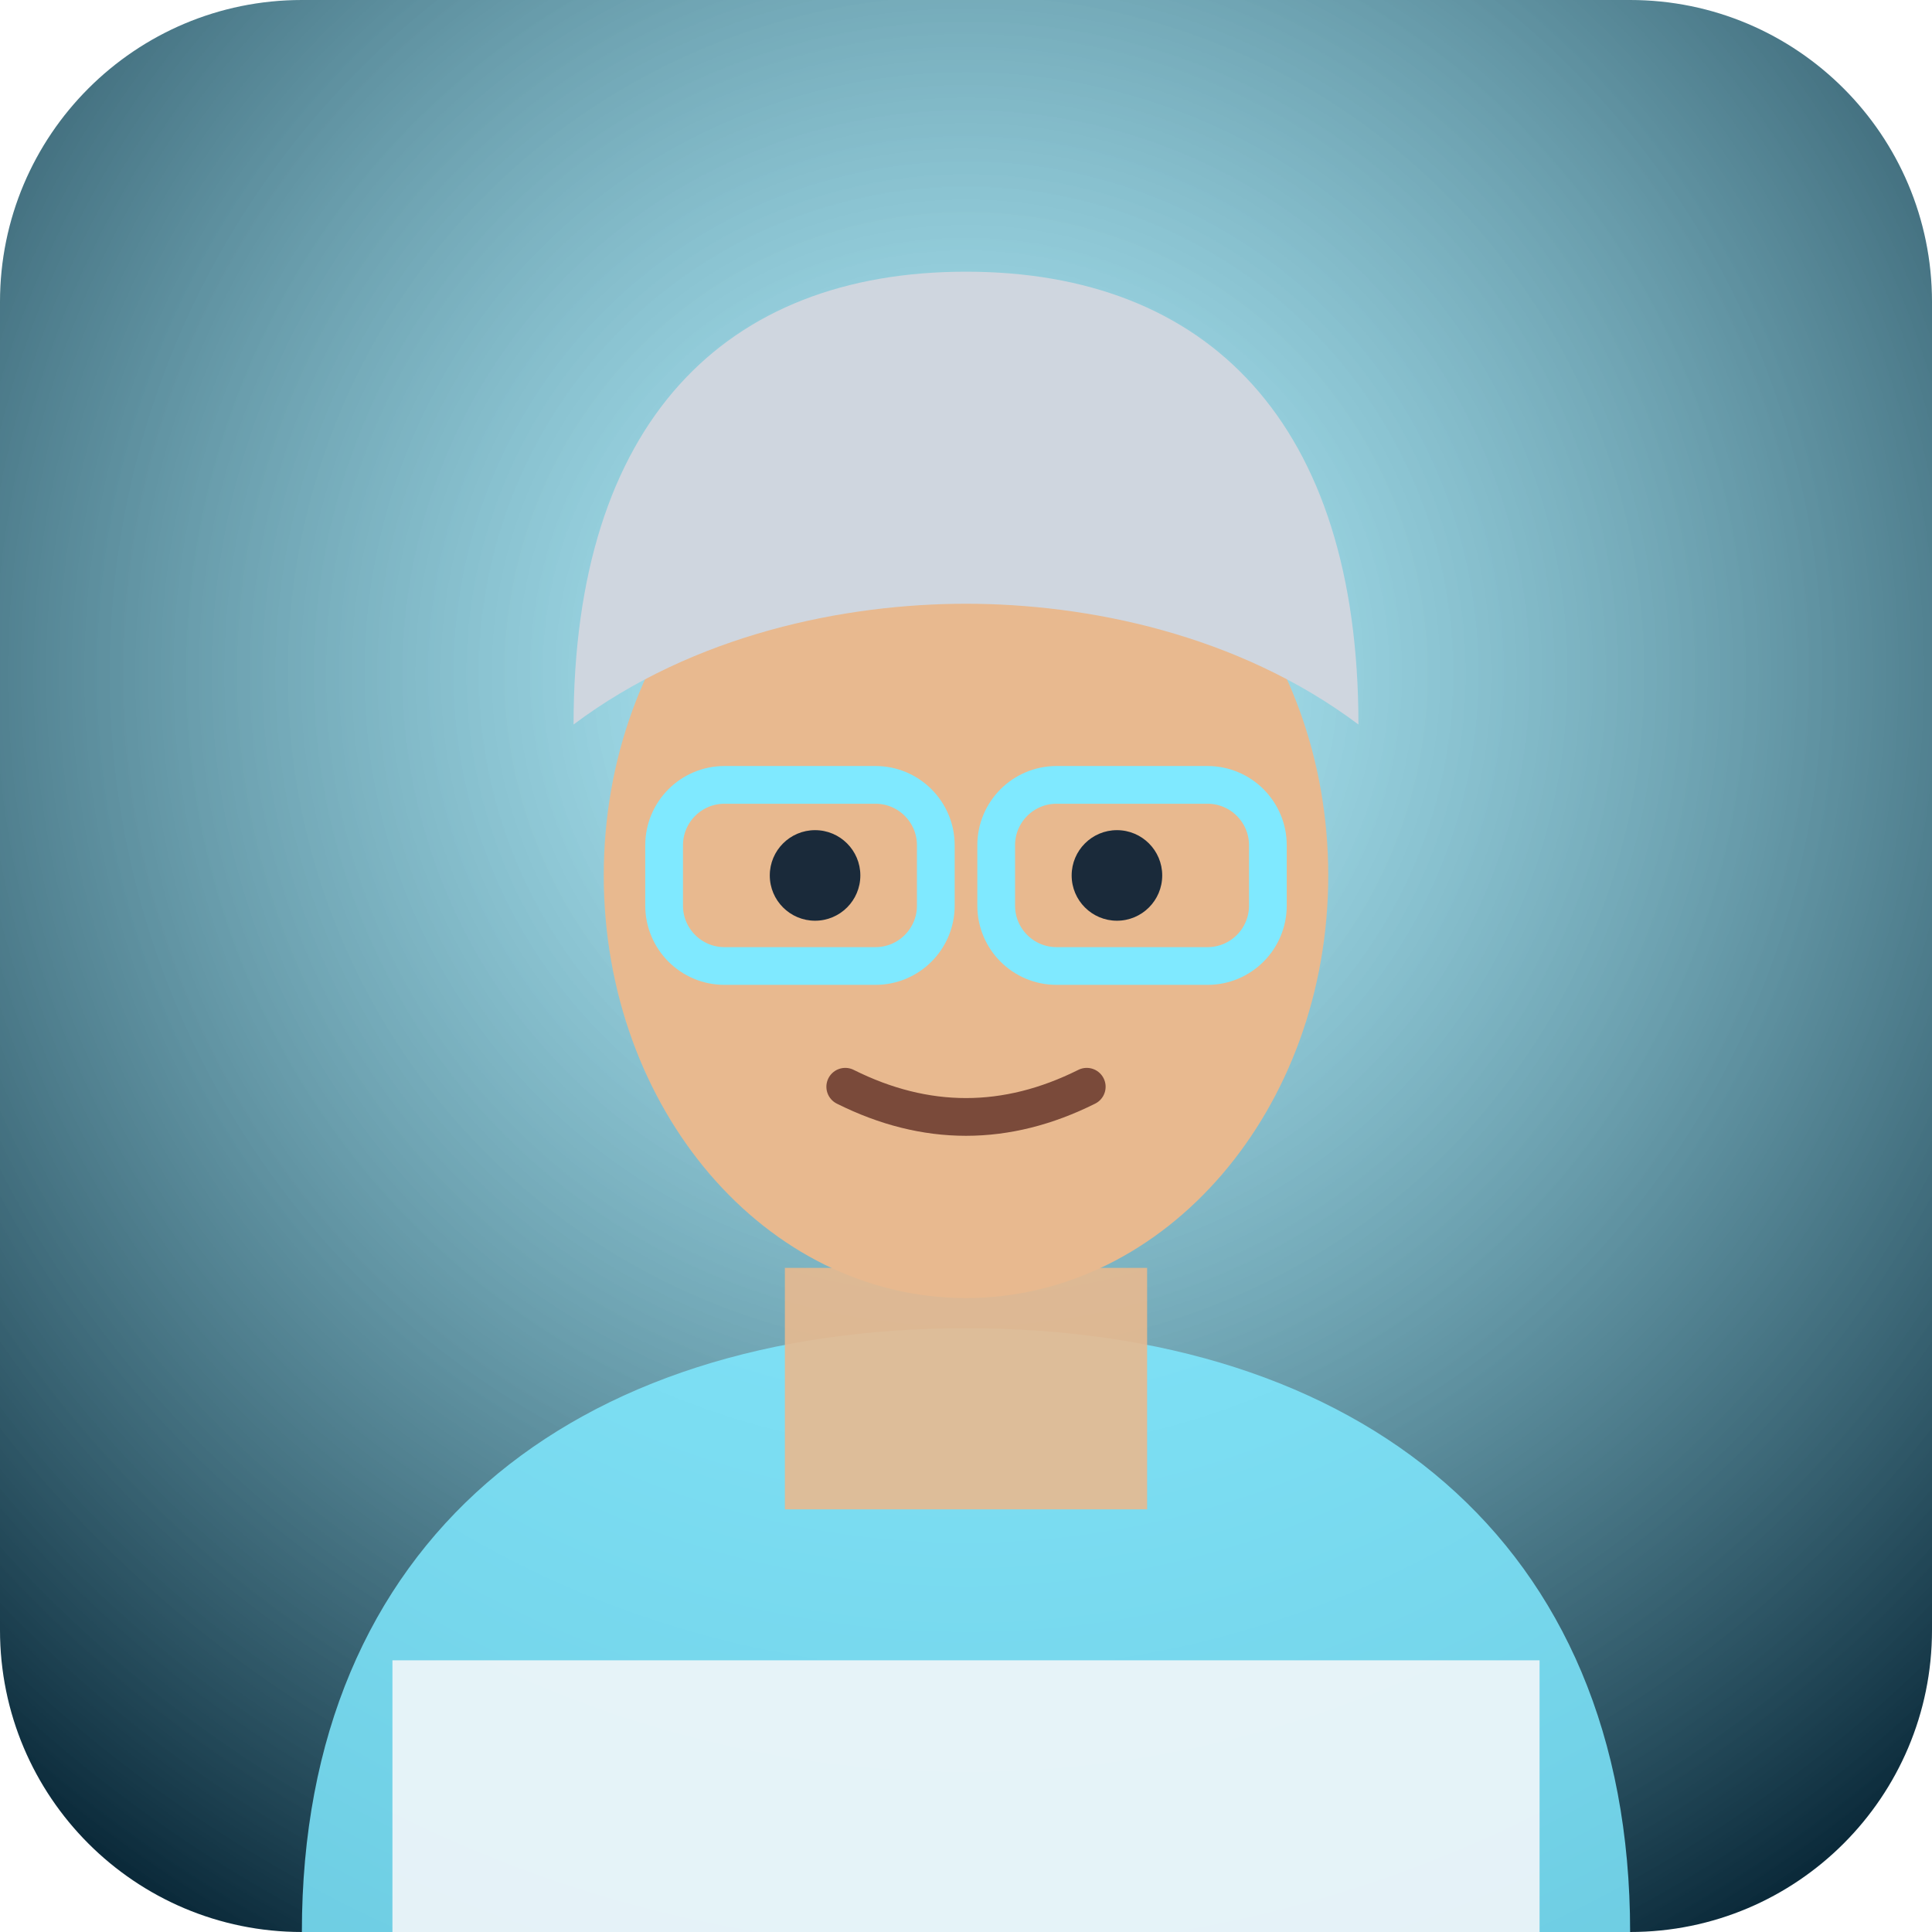
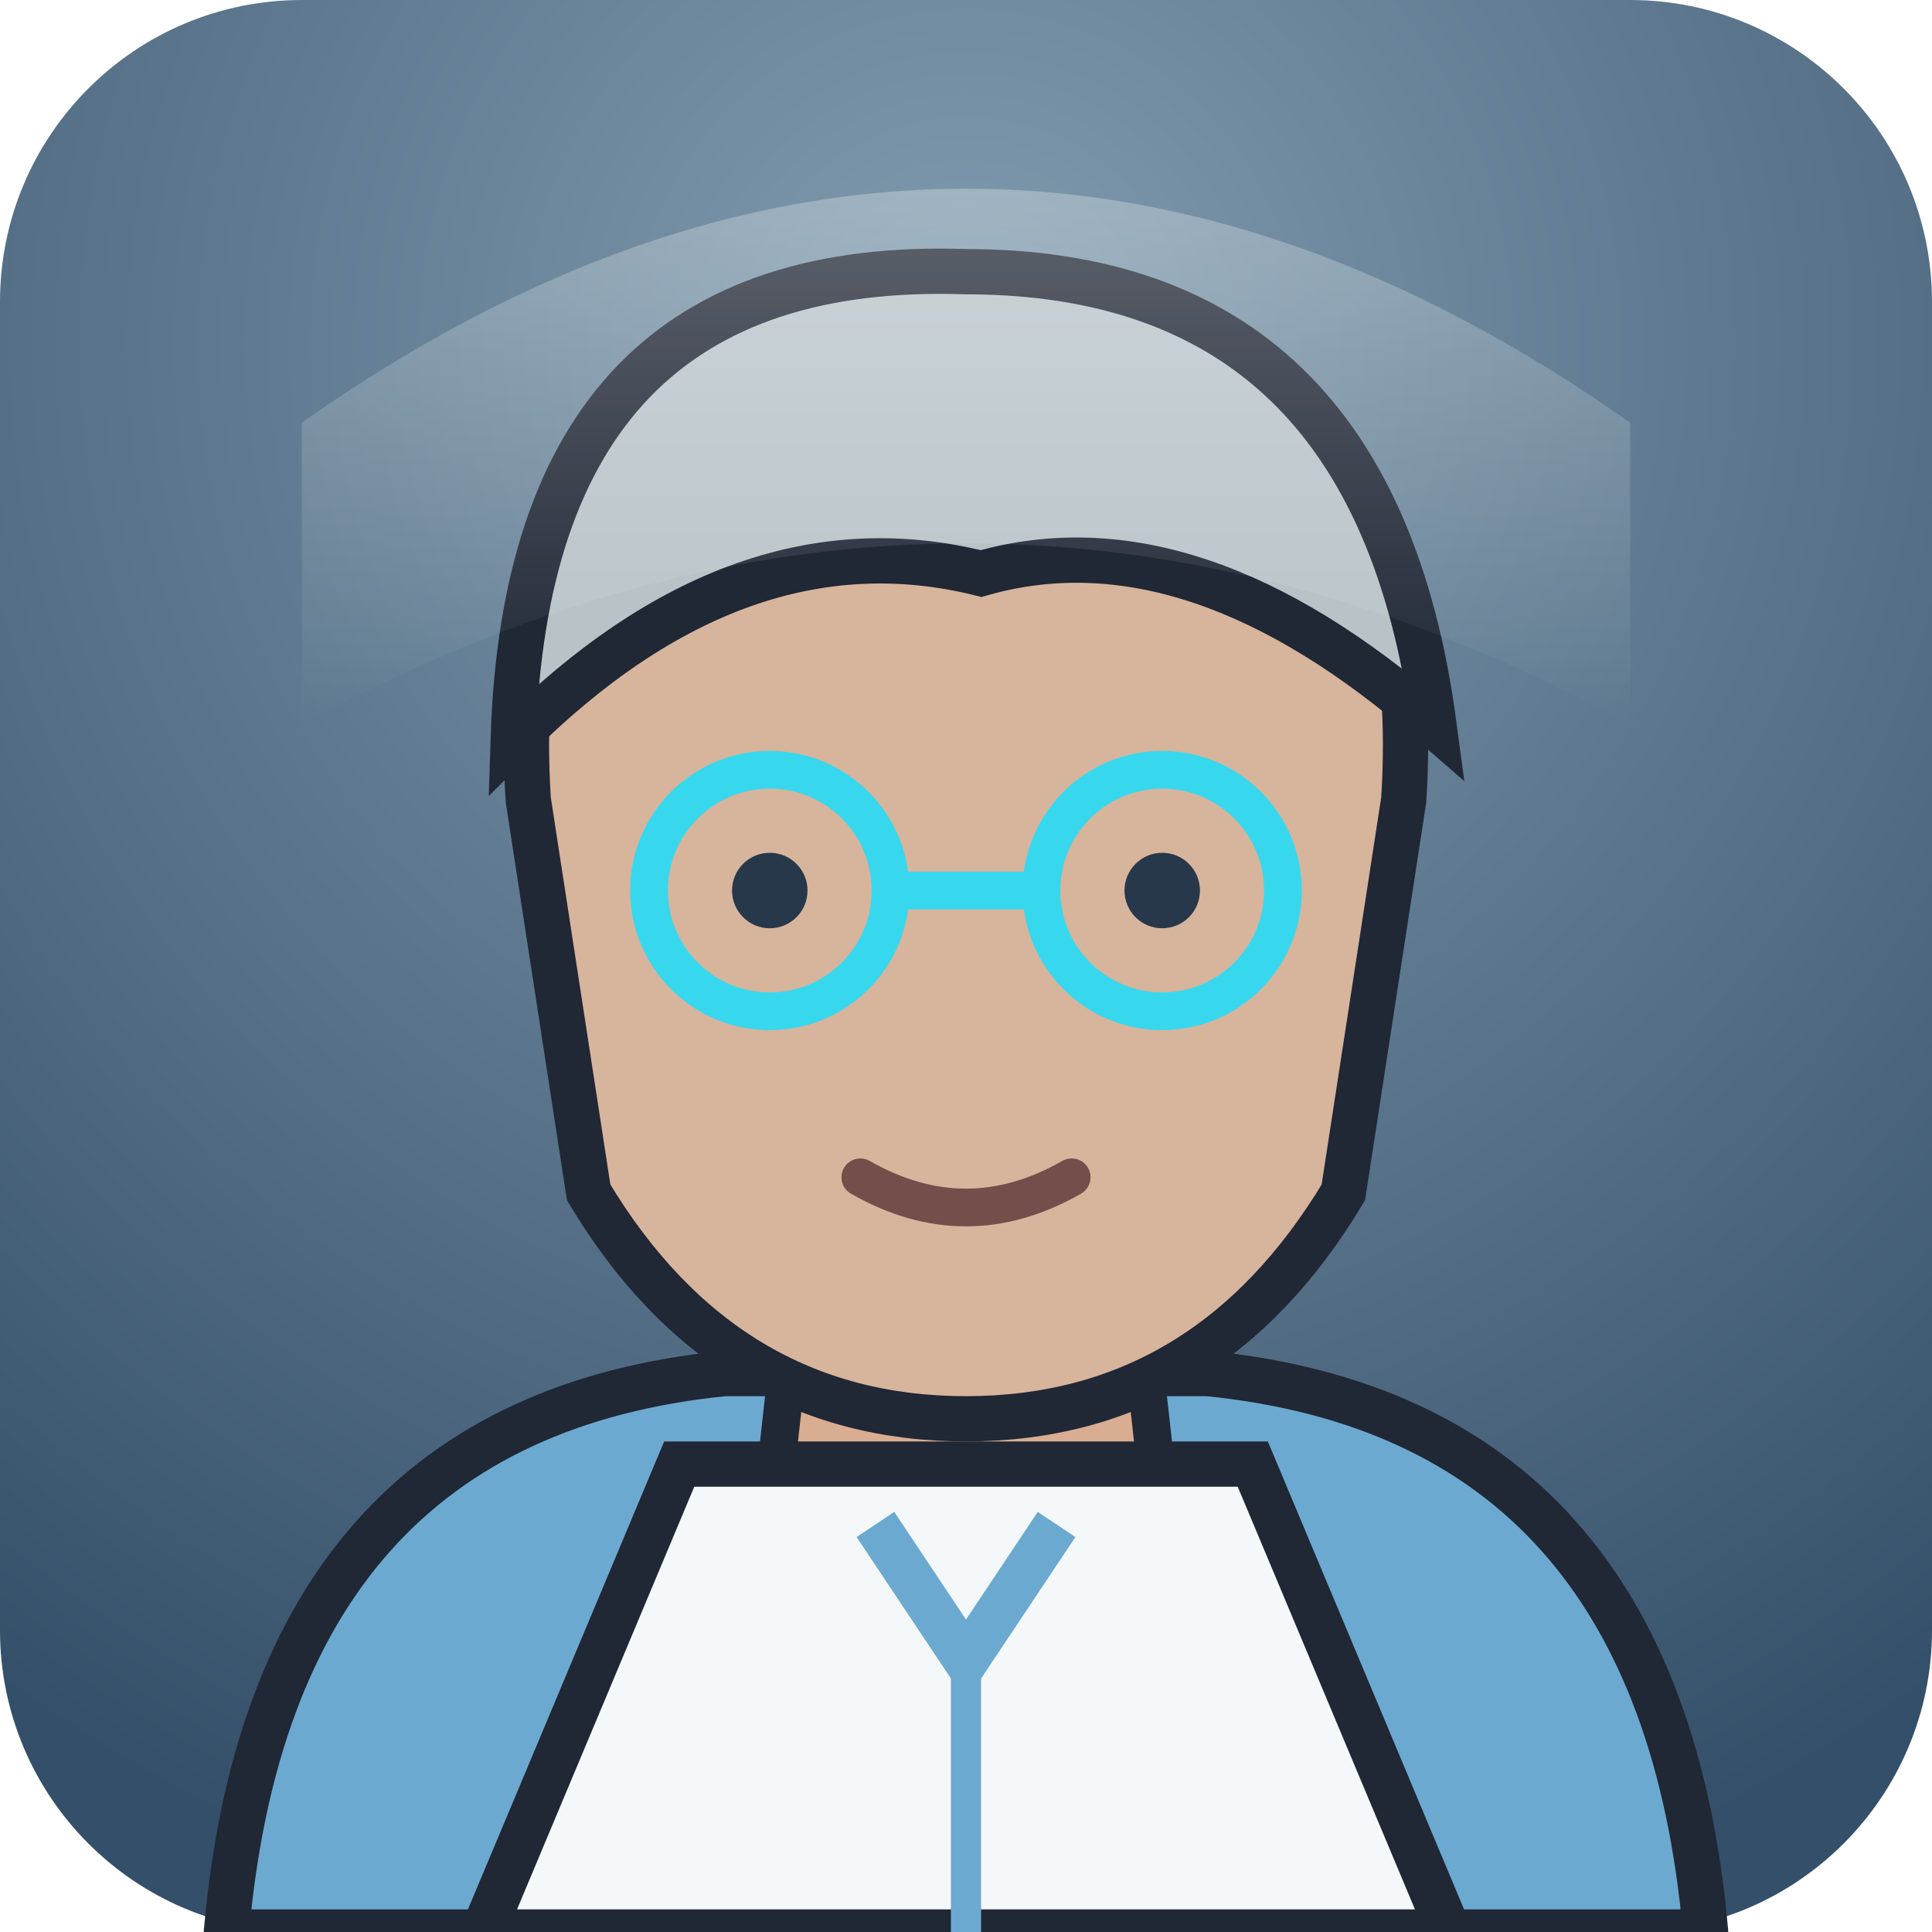
<svg xmlns="http://www.w3.org/2000/svg" viewBox="0 0 128 128">
  <defs>
-     <radialGradient id="g" cx="50%" cy="35%" r="75%">
-       <stop offset="0" stop-color="#7fe9ff" stop-opacity=".55" />
-       <stop offset="1" stop-color="#0b2a3a" />
+     <radialGradient id="bg" cx="50%" cy="18%" r="85%">
+       <stop offset="0" stop-color="#819caf" />
+       <stop offset="1" stop-color="#344f69" />
    </radialGradient>
+     <linearGradient id="shine" x1="0" y1="0" x2="0" y2="1">
+       <stop stop-color="#ffffff" stop-opacity=".28" />
+       <stop offset="1" stop-color="#ffffff" stop-opacity="0" />
+     </linearGradient>
  </defs>
-   <rect width="128" height="128" rx="20" fill="url(#g)" />
-   <path d="M20 128c0-26 18-40 44-40s44 14 44 40z" fill="#7fe9ff" opacity=".85" />
-   <path d="M52 84h24v16H52z" fill="#e8b98f" opacity=".9" />
-   <ellipse cx="64" cy="58" rx="24" ry="28" fill="#e8b98f" />
-   <path d="M38 48c0-20 10-30 26-30s26 10 26 30c-8-6-18-8-26-8s-18 2-26 8z" fill="#cfd6df" />
-   <circle cx="54" cy="58" r="3" fill="#1a2a3a" />
-   <circle cx="74" cy="58" r="3" fill="#1a2a3a" />
-   <rect x="44" y="52" width="18" height="12" rx="4" fill="none" stroke="#7fe9ff" stroke-width="2.5" />
-   <rect x="66" y="52" width="18" height="12" rx="4" fill="none" stroke="#7fe9ff" stroke-width="2.5" />
-   <path d="M56 72q8 4 16 0" stroke="#7a4a3a" stroke-width="2.5" fill="none" stroke-linecap="round" />
-   <path d="M26 110h76v18H26z" fill="#f2f6fa" opacity=".9" />
+   <rect width="128" height="128" rx="20" fill="url(#bg)" />
+   <path d="M15 128 Q18 94 48 91 L80 91 Q110 94 113 128Z" fill="#6ca9d0" stroke="#202735" stroke-width="3" stroke-linejoin="round" />
+   <path d="M53 83 L75 83 L77 101 Q64 110 51 101Z" fill="#d9ad91" stroke="#202735" stroke-width="2.5" />
+   <path d="M35 53 Q33 22 64 22 Q95 22 93 53 L89 79 Q80 94 64 94 Q48 94 39 79Z" fill="#d7b49c" stroke="#202735" stroke-width="3" />
+   <path d="M34 49 Q35 17 64 18 Q91 18 95 48 Q79 34 65 38 Q49 34 34 49Z" fill="#b8c3c8" stroke="#202735" stroke-width="3" />
+   <circle cx="51" cy="59" r="8" fill="none" stroke="#37d8ee" stroke-width="2.5" />
+   <circle cx="77" cy="59" r="8" fill="none" stroke="#37d8ee" stroke-width="2.5" />
+   <path d="M59 59 L69 59" stroke="#37d8ee" stroke-width="2.5" />
+   <circle cx="51" cy="59" r="2.5" fill="#26384a" />
+   <circle cx="77" cy="59" r="2.5" fill="#26384a" />
+   <path d="M57 78 Q64 82 71 78" fill="none" stroke="#744e4b" stroke-width="2.5" stroke-linecap="round" />
+   <path d="M45 97 L83 97 L96 128 L32 128Z" fill="#f5f8fa" stroke="#202735" stroke-width="3" />
+   <path d="M58 101 L64 110 L70 101" fill="none" stroke="#6ca9d0" stroke-width="3" />
+   <path d="M64 110 L64 128" stroke="#6ca9d0" stroke-width="2" />
+   <path d="M20 28 Q64 -3 108 28 L108 48 Q64 24 20 48Z" fill="url(#shine)" />
</svg>
